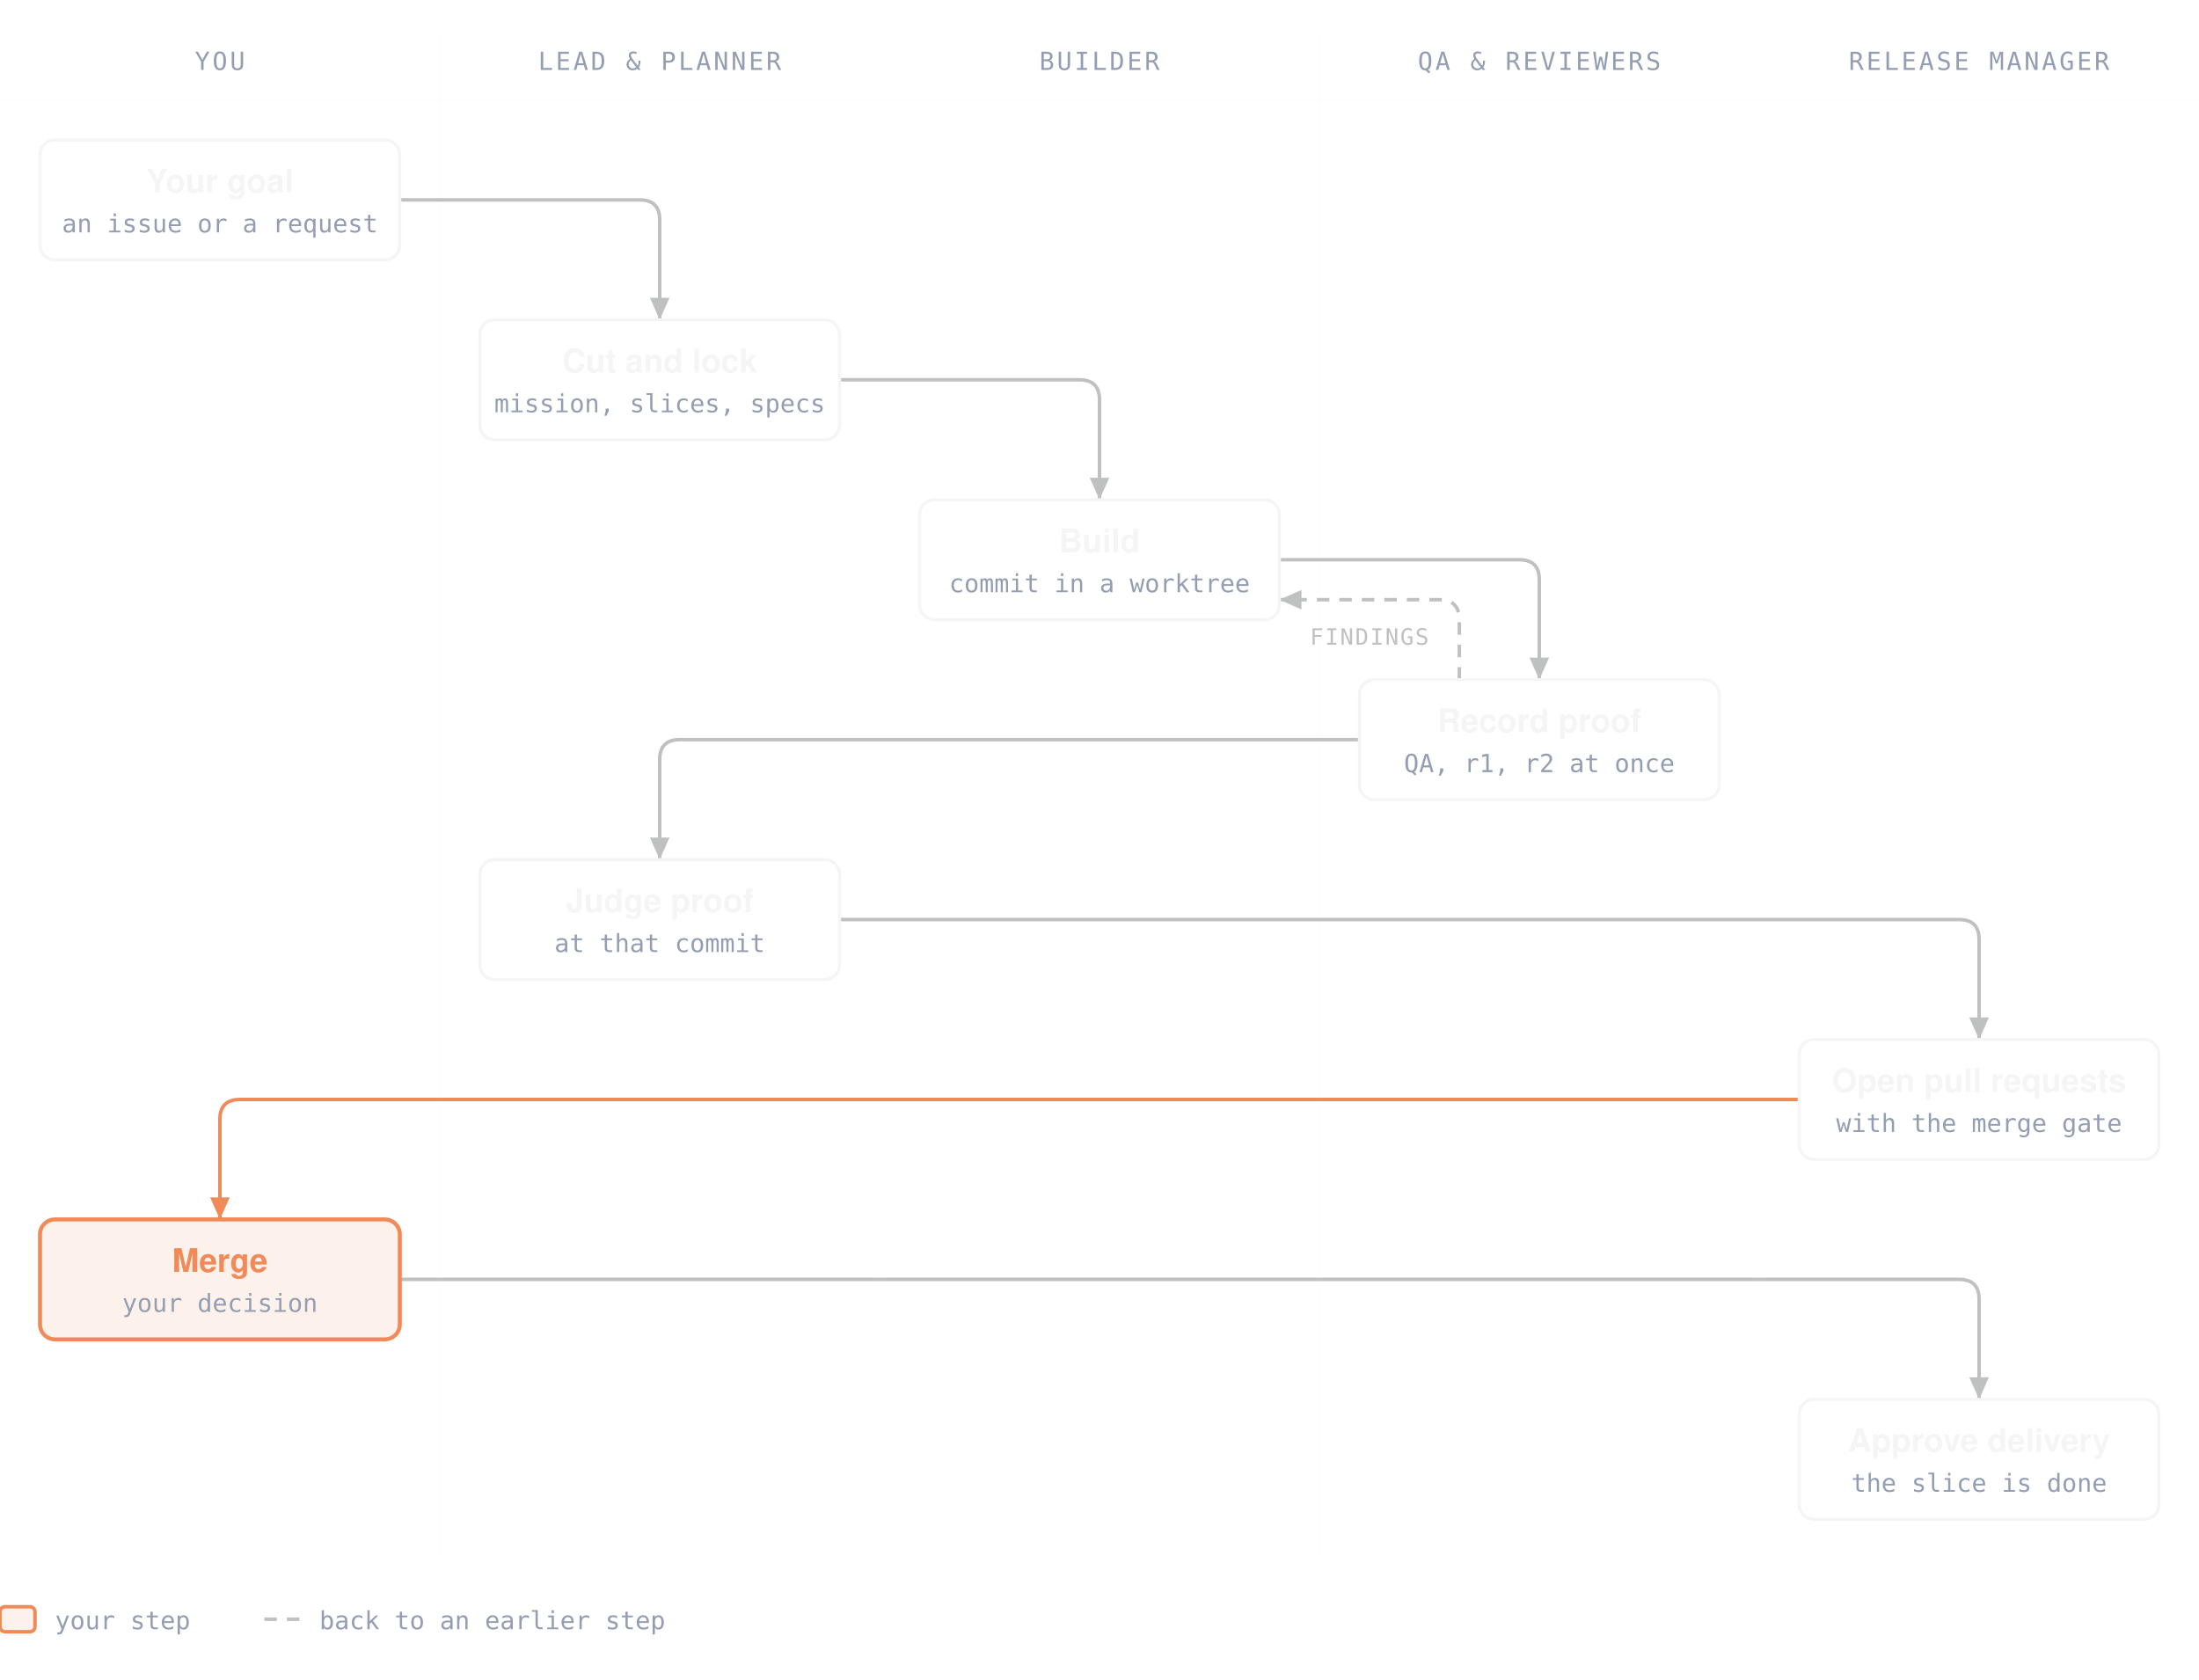
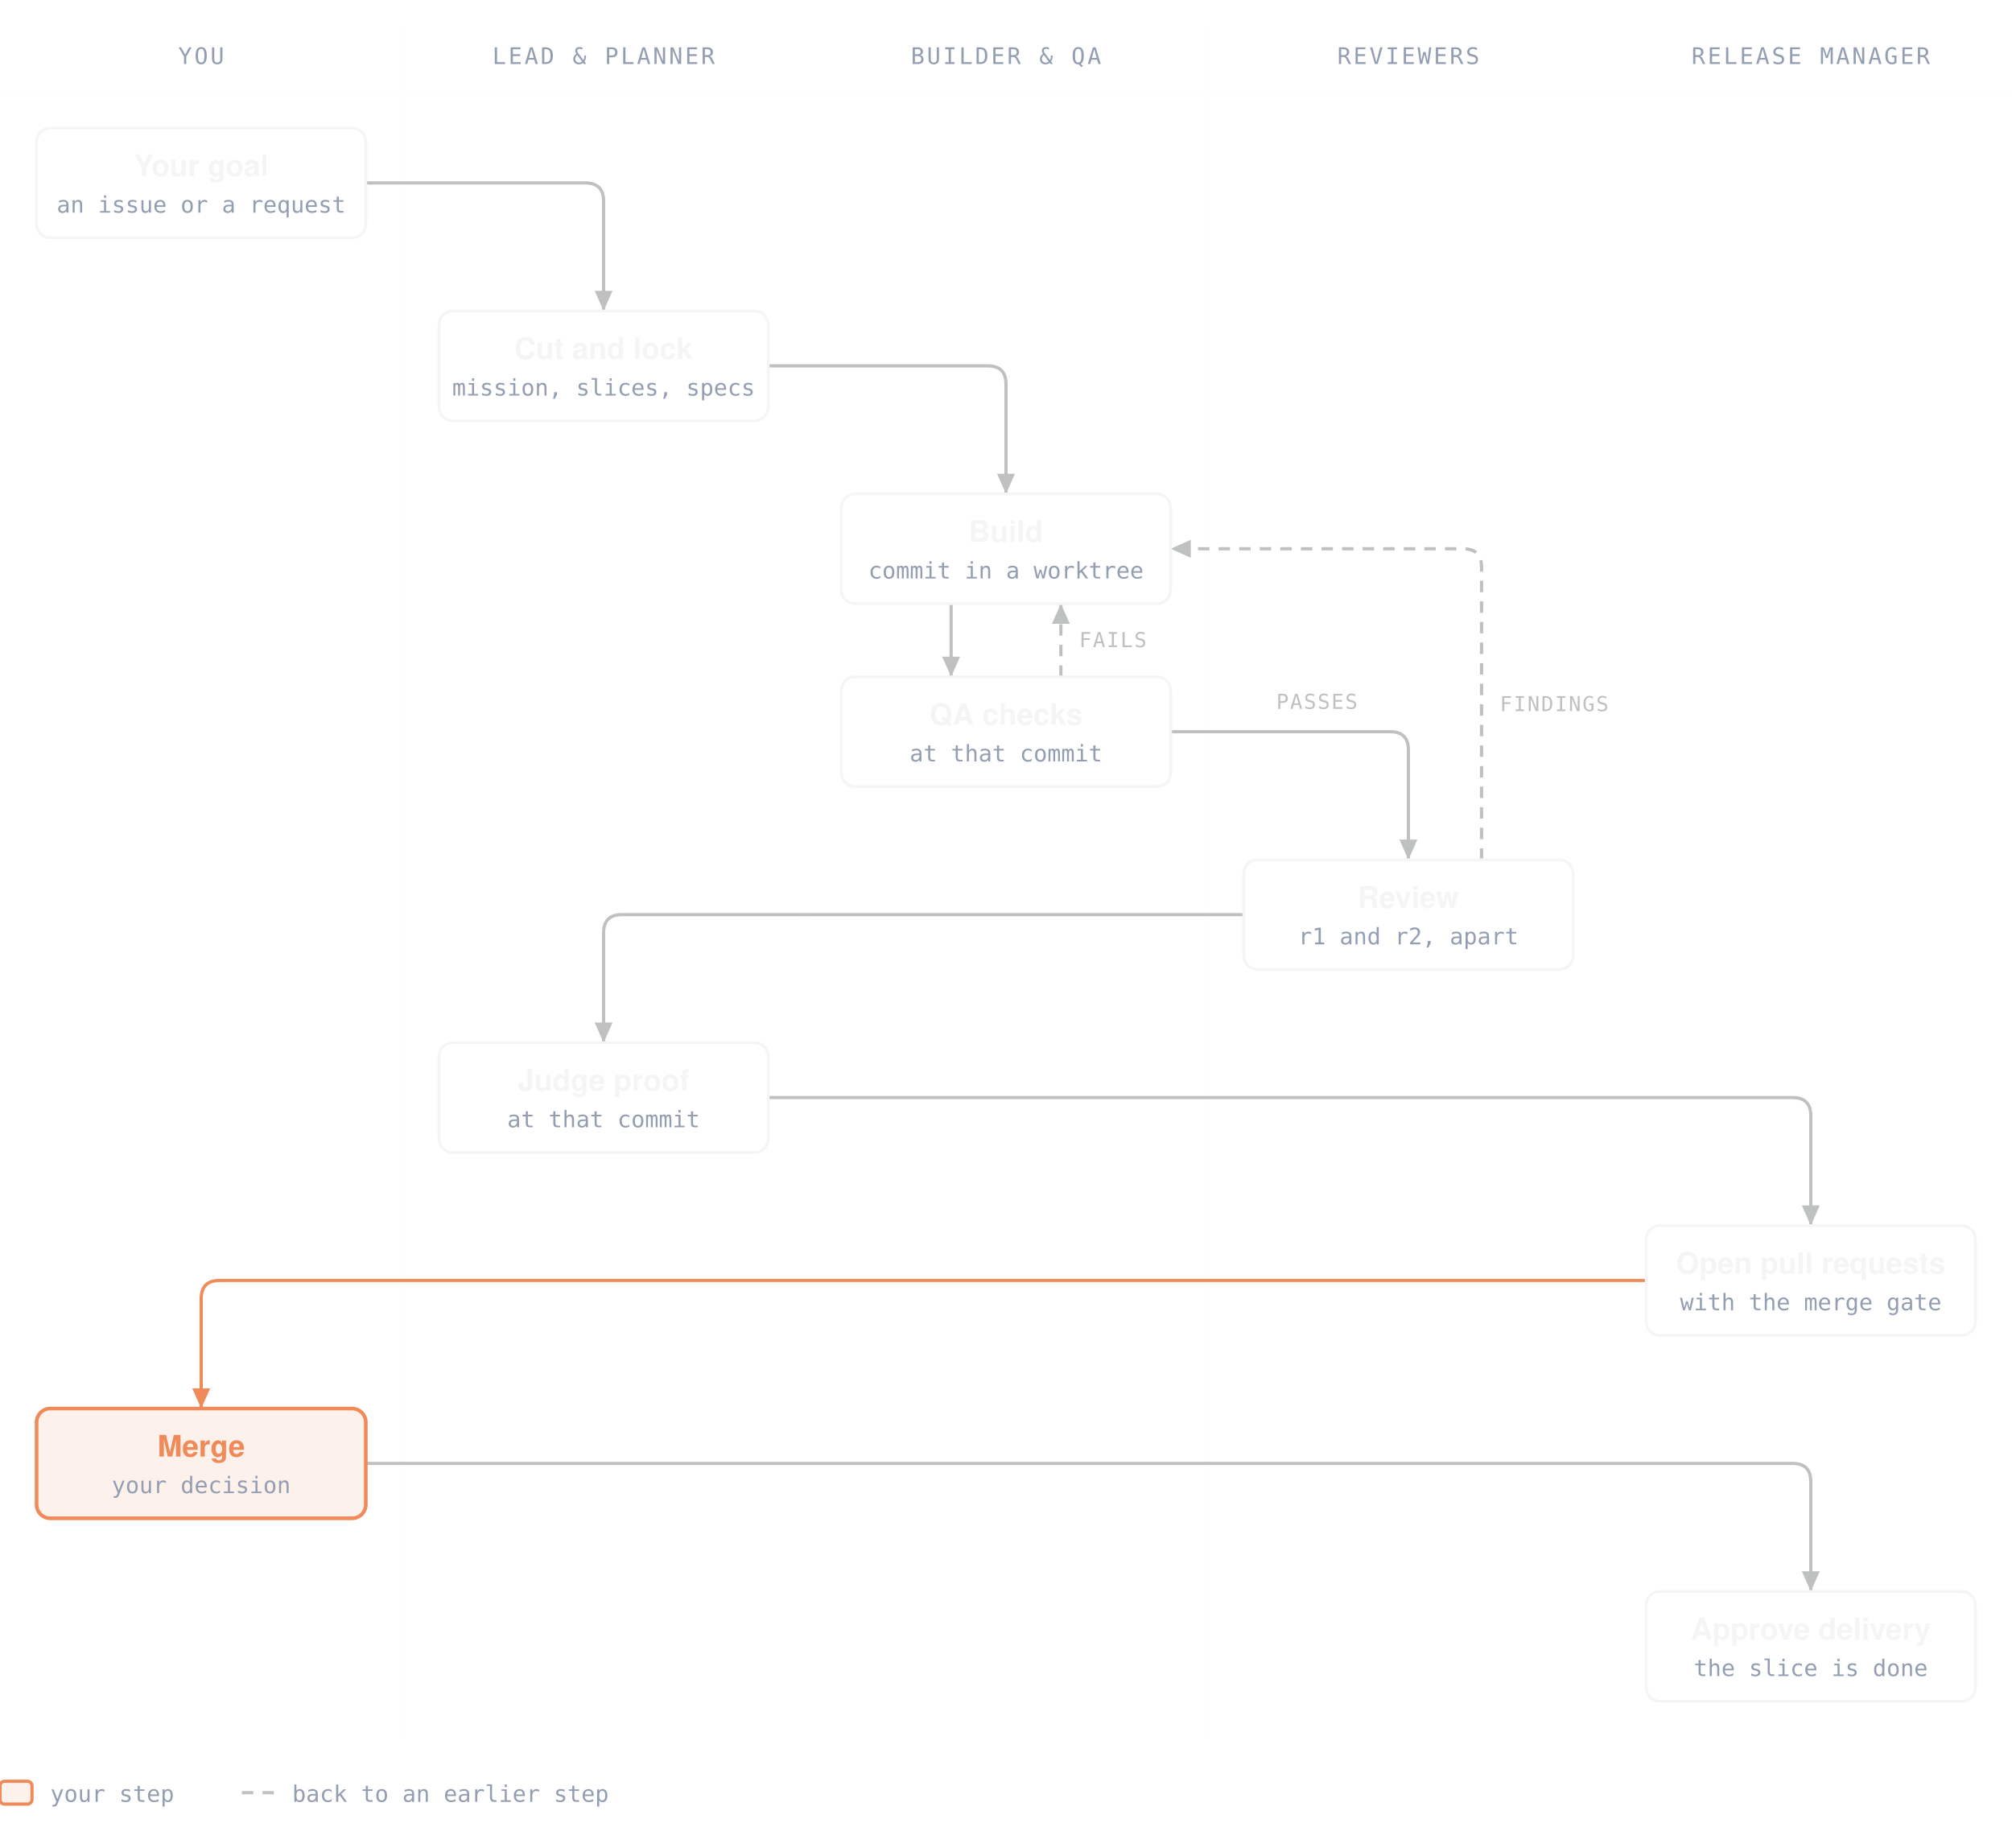
- <svg xmlns="http://www.w3.org/2000/svg" viewBox="0 0 880 672" width="880" height="672" role="img" aria-labelledby="how-the-work-moves-dark-title how-the-work-moves-dark-desc">
+ <svg xmlns="http://www.w3.org/2000/svg" viewBox="0 0 880 808" width="880" height="808" role="img" aria-labelledby="how-the-work-moves-dark-title how-the-work-moves-dark-desc">
  <defs>
    <marker id="how-the-work-moves-dark-arrow-muted" viewBox="0 0 10 10" refX="9" refY="5" markerWidth="7" markerHeight="7" orient="auto-start-reverse">
      <path d="M0,1 L9,5 L0,9 z" fill="#bfc0c0" />
    </marker>
    <marker id="how-the-work-moves-dark-arrow-accent" viewBox="0 0 10 10" refX="9" refY="5" markerWidth="7" markerHeight="7" orient="auto-start-reverse">
      <path d="M0,1 L9,5 L0,9 z" fill="#f08a59" />
    </marker>
  </defs>
-   <line x1="176" y1="12" x2="176" y2="624" stroke="rgba(245,245,245,0.16)" stroke-width="1" />
-   <line x1="352" y1="12" x2="352" y2="624" stroke="rgba(245,245,245,0.16)" stroke-width="1" />
-   <line x1="528" y1="12" x2="528" y2="624" stroke="rgba(245,245,245,0.16)" stroke-width="1" />
-   <line x1="704" y1="12" x2="704" y2="624" stroke="rgba(245,245,245,0.16)" stroke-width="1" />
+   <line x1="176" y1="12" x2="176" y2="760" stroke="rgba(245,245,245,0.16)" stroke-width="1" />
+   <line x1="352" y1="12" x2="352" y2="760" stroke="rgba(245,245,245,0.16)" stroke-width="1" />
+   <line x1="528" y1="12" x2="528" y2="760" stroke="rgba(245,245,245,0.16)" stroke-width="1" />
+   <line x1="704" y1="12" x2="704" y2="760" stroke="rgba(245,245,245,0.16)" stroke-width="1" />
  <line x1="0" y1="40" x2="880" y2="40" stroke="rgba(245,245,245,0.16)" stroke-width="1" />
-   <path d="M160,80 L256,80 Q264,80 264,88 L264,128" fill="none" stroke="#bfc0c0" stroke-width="1.4" marker-end="url(#how-the-work-moves-dark-arrow-muted)" />
-   <path d="M336,152 L432,152 Q440,152 440,160 L440,200" fill="none" stroke="#bfc0c0" stroke-width="1.4" marker-end="url(#how-the-work-moves-dark-arrow-muted)" />
-   <path d="M512,224 L608,224 Q616,224 616,232 L616,272" fill="none" stroke="#bfc0c0" stroke-width="1.4" marker-end="url(#how-the-work-moves-dark-arrow-muted)" />
-   <path d="M544,296 L272,296 Q264,296 264,304 L264,344" fill="none" stroke="#bfc0c0" stroke-width="1.4" marker-end="url(#how-the-work-moves-dark-arrow-muted)" />
-   <path d="M336,368 L784,368 Q792,368 792,376 L792,416" fill="none" stroke="#bfc0c0" stroke-width="1.4" marker-end="url(#how-the-work-moves-dark-arrow-muted)" />
-   <path d="M720,440 L96,440 Q88,440 88,448 L88,488" fill="none" stroke="#f08a59" stroke-width="1.4" marker-end="url(#how-the-work-moves-dark-arrow-accent)" />
-   <path d="M160,512 L784,512 Q792,512 792,520 L792,560" fill="none" stroke="#bfc0c0" stroke-width="1.4" marker-end="url(#how-the-work-moves-dark-arrow-muted)" />
-   <path d="M584,272 L584,248 Q584,240 576,240 L512,240" fill="none" stroke="#bfc0c0" stroke-width="1.4" stroke-dasharray="5,4" marker-end="url(#how-the-work-moves-dark-arrow-muted)" />
+   <path d="M160,80 L256,80 Q264,80 264,88 L264,136" fill="none" stroke="#bfc0c0" stroke-width="1.4" marker-end="url(#how-the-work-moves-dark-arrow-muted)" />
+   <path d="M336,160 L432,160 Q440,160 440,168 L440,216" fill="none" stroke="#bfc0c0" stroke-width="1.4" marker-end="url(#how-the-work-moves-dark-arrow-muted)" />
+   <path d="M512,320 L608,320 Q616,320 616,328 L616,376" fill="none" stroke="#bfc0c0" stroke-width="1.4" marker-end="url(#how-the-work-moves-dark-arrow-muted)" />
+   <path d="M544,400 L272,400 Q264,400 264,408 L264,456" fill="none" stroke="#bfc0c0" stroke-width="1.4" marker-end="url(#how-the-work-moves-dark-arrow-muted)" />
+   <path d="M336,480 L784,480 Q792,480 792,488 L792,536" fill="none" stroke="#bfc0c0" stroke-width="1.4" marker-end="url(#how-the-work-moves-dark-arrow-muted)" />
+   <path d="M720,560 L96,560 Q88,560 88,568 L88,616" fill="none" stroke="#f08a59" stroke-width="1.4" marker-end="url(#how-the-work-moves-dark-arrow-accent)" />
+   <path d="M160,640 L784,640 Q792,640 792,648 L792,696" fill="none" stroke="#bfc0c0" stroke-width="1.4" marker-end="url(#how-the-work-moves-dark-arrow-muted)" />
+   <path d="M416,264 L416,296" fill="none" stroke="#bfc0c0" stroke-width="1.4" marker-end="url(#how-the-work-moves-dark-arrow-muted)" />
+   <path d="M464,296 L464,264" fill="none" stroke="#bfc0c0" stroke-width="1.4" stroke-dasharray="5,4" marker-end="url(#how-the-work-moves-dark-arrow-muted)" />
+   <path d="M648,376 L648,248 Q648,240 640,240 L512,240" fill="none" stroke="#bfc0c0" stroke-width="1.4" stroke-dasharray="5,4" marker-end="url(#how-the-work-moves-dark-arrow-muted)" />
  <text x="88" y="28" font-family="'Geist Mono', ui-monospace, SFMono-Regular, Menlo, Consolas, monospace" font-size="10" font-weight="400" fill="#949eb2" text-anchor="middle" letter-spacing="1">YOU</text>
  <text x="264" y="28" font-family="'Geist Mono', ui-monospace, SFMono-Regular, Menlo, Consolas, monospace" font-size="10" font-weight="400" fill="#949eb2" text-anchor="middle" letter-spacing="1">LEAD &amp; PLANNER</text>
-   <text x="440" y="28" font-family="'Geist Mono', ui-monospace, SFMono-Regular, Menlo, Consolas, monospace" font-size="10" font-weight="400" fill="#949eb2" text-anchor="middle" letter-spacing="1">BUILDER</text>
-   <text x="616" y="28" font-family="'Geist Mono', ui-monospace, SFMono-Regular, Menlo, Consolas, monospace" font-size="10" font-weight="400" fill="#949eb2" text-anchor="middle" letter-spacing="1">QA &amp; REVIEWERS</text>
+   <text x="440" y="28" font-family="'Geist Mono', ui-monospace, SFMono-Regular, Menlo, Consolas, monospace" font-size="10" font-weight="400" fill="#949eb2" text-anchor="middle" letter-spacing="1">BUILDER &amp; QA</text>
+   <text x="616" y="28" font-family="'Geist Mono', ui-monospace, SFMono-Regular, Menlo, Consolas, monospace" font-size="10" font-weight="400" fill="#949eb2" text-anchor="middle" letter-spacing="1">REVIEWERS</text>
  <text x="792" y="28" font-family="'Geist Mono', ui-monospace, SFMono-Regular, Menlo, Consolas, monospace" font-size="10" font-weight="400" fill="#949eb2" text-anchor="middle" letter-spacing="1">RELEASE MANAGER</text>
  <rect x="16" y="56" width="144" height="48" rx="6" fill="rgba(255,255,255,0.05)" stroke="#f5f5f5" stroke-width="1.2" />
  <text x="88" y="77" font-family="Geist, system-ui, -apple-system, 'Segoe UI', Helvetica, Arial, sans-serif" font-size="13" font-weight="600" fill="#f5f5f5" text-anchor="middle">Your goal</text>
  <text x="88" y="93" font-family="'Geist Mono', ui-monospace, SFMono-Regular, Menlo, Consolas, monospace" font-size="10" font-weight="400" fill="#949eb2" text-anchor="middle">an issue or a request</text>
-   <rect x="192" y="128" width="144" height="48" rx="6" fill="rgba(255,255,255,0.05)" stroke="#f5f5f5" stroke-width="1.2" />
-   <text x="264" y="149" font-family="Geist, system-ui, -apple-system, 'Segoe UI', Helvetica, Arial, sans-serif" font-size="13" font-weight="600" fill="#f5f5f5" text-anchor="middle">Cut and lock</text>
-   <text x="264" y="165" font-family="'Geist Mono', ui-monospace, SFMono-Regular, Menlo, Consolas, monospace" font-size="10" font-weight="400" fill="#949eb2" text-anchor="middle">mission, slices, specs</text>
-   <rect x="368" y="200" width="144" height="48" rx="6" fill="rgba(255,255,255,0.05)" stroke="#f5f5f5" stroke-width="1.2" />
-   <text x="440" y="221" font-family="Geist, system-ui, -apple-system, 'Segoe UI', Helvetica, Arial, sans-serif" font-size="13" font-weight="600" fill="#f5f5f5" text-anchor="middle">Build</text>
-   <text x="440" y="237" font-family="'Geist Mono', ui-monospace, SFMono-Regular, Menlo, Consolas, monospace" font-size="10" font-weight="400" fill="#949eb2" text-anchor="middle">commit in a worktree</text>
-   <rect x="544" y="272" width="144" height="48" rx="6" fill="rgba(255,255,255,0.05)" stroke="#f5f5f5" stroke-width="1.2" />
-   <text x="616" y="293" font-family="Geist, system-ui, -apple-system, 'Segoe UI', Helvetica, Arial, sans-serif" font-size="13" font-weight="600" fill="#f5f5f5" text-anchor="middle">Record proof</text>
-   <text x="616" y="309" font-family="'Geist Mono', ui-monospace, SFMono-Regular, Menlo, Consolas, monospace" font-size="10" font-weight="400" fill="#949eb2" text-anchor="middle">QA, r1, r2 at once</text>
-   <rect x="192" y="344" width="144" height="48" rx="6" fill="rgba(255,255,255,0.05)" stroke="#f5f5f5" stroke-width="1.2" />
-   <text x="264" y="365" font-family="Geist, system-ui, -apple-system, 'Segoe UI', Helvetica, Arial, sans-serif" font-size="13" font-weight="600" fill="#f5f5f5" text-anchor="middle">Judge proof</text>
-   <text x="264" y="381" font-family="'Geist Mono', ui-monospace, SFMono-Regular, Menlo, Consolas, monospace" font-size="10" font-weight="400" fill="#949eb2" text-anchor="middle">at that commit</text>
-   <rect x="720" y="416" width="144" height="48" rx="6" fill="rgba(255,255,255,0.05)" stroke="#f5f5f5" stroke-width="1.2" />
-   <text x="792" y="437" font-family="Geist, system-ui, -apple-system, 'Segoe UI', Helvetica, Arial, sans-serif" font-size="13" font-weight="600" fill="#f5f5f5" text-anchor="middle">Open pull requests</text>
-   <text x="792" y="453" font-family="'Geist Mono', ui-monospace, SFMono-Regular, Menlo, Consolas, monospace" font-size="10" font-weight="400" fill="#949eb2" text-anchor="middle">with the merge gate</text>
-   <rect x="16" y="488" width="144" height="48" rx="6" fill="rgba(240,138,89,0.12)" stroke="#f08a59" stroke-width="1.6" />
-   <text x="88" y="509" font-family="Geist, system-ui, -apple-system, 'Segoe UI', Helvetica, Arial, sans-serif" font-size="13" font-weight="600" fill="#f08a59" text-anchor="middle">Merge</text>
-   <text x="88" y="525" font-family="'Geist Mono', ui-monospace, SFMono-Regular, Menlo, Consolas, monospace" font-size="10" font-weight="400" fill="#949eb2" text-anchor="middle">your decision</text>
-   <rect x="720" y="560" width="144" height="48" rx="6" fill="rgba(255,255,255,0.05)" stroke="#f5f5f5" stroke-width="1.2" />
-   <text x="792" y="581" font-family="Geist, system-ui, -apple-system, 'Segoe UI', Helvetica, Arial, sans-serif" font-size="13" font-weight="600" fill="#f5f5f5" text-anchor="middle">Approve delivery</text>
-   <text x="792" y="597" font-family="'Geist Mono', ui-monospace, SFMono-Regular, Menlo, Consolas, monospace" font-size="10" font-weight="400" fill="#949eb2" text-anchor="middle">the slice is done</text>
-   <text x="548" y="258" font-family="'Geist Mono', ui-monospace, SFMono-Regular, Menlo, Consolas, monospace" font-size="9" font-weight="400" fill="#bfc0c0" text-anchor="middle" letter-spacing="0.6">FINDINGS</text>
-   <rect x="0" y="643" width="14" height="10" rx="2" fill="rgba(240,138,89,0.12)" stroke="#f08a59" stroke-width="1.4" />
-   <text x="22" y="652" font-family="'Geist Mono', ui-monospace, SFMono-Regular, Menlo, Consolas, monospace" font-size="10" fill="#949eb2">your step</text>
-   <line x1="105.8" y1="648" x2="121.8" y2="648" stroke="#bfc0c0" stroke-width="1.4" stroke-dasharray="5,4" />
-   <text x="127.8" y="652" font-family="'Geist Mono', ui-monospace, SFMono-Regular, Menlo, Consolas, monospace" font-size="10" fill="#949eb2">back to an earlier step</text>
+   <rect x="192" y="136" width="144" height="48" rx="6" fill="rgba(255,255,255,0.05)" stroke="#f5f5f5" stroke-width="1.2" />
+   <text x="264" y="157" font-family="Geist, system-ui, -apple-system, 'Segoe UI', Helvetica, Arial, sans-serif" font-size="13" font-weight="600" fill="#f5f5f5" text-anchor="middle">Cut and lock</text>
+   <text x="264" y="173" font-family="'Geist Mono', ui-monospace, SFMono-Regular, Menlo, Consolas, monospace" font-size="10" font-weight="400" fill="#949eb2" text-anchor="middle">mission, slices, specs</text>
+   <rect x="368" y="216" width="144" height="48" rx="6" fill="rgba(255,255,255,0.05)" stroke="#f5f5f5" stroke-width="1.2" />
+   <text x="440" y="237" font-family="Geist, system-ui, -apple-system, 'Segoe UI', Helvetica, Arial, sans-serif" font-size="13" font-weight="600" fill="#f5f5f5" text-anchor="middle">Build</text>
+   <text x="440" y="253" font-family="'Geist Mono', ui-monospace, SFMono-Regular, Menlo, Consolas, monospace" font-size="10" font-weight="400" fill="#949eb2" text-anchor="middle">commit in a worktree</text>
+   <rect x="368" y="296" width="144" height="48" rx="6" fill="rgba(255,255,255,0.05)" stroke="#f5f5f5" stroke-width="1.2" />
+   <text x="440" y="317" font-family="Geist, system-ui, -apple-system, 'Segoe UI', Helvetica, Arial, sans-serif" font-size="13" font-weight="600" fill="#f5f5f5" text-anchor="middle">QA checks</text>
+   <text x="440" y="333" font-family="'Geist Mono', ui-monospace, SFMono-Regular, Menlo, Consolas, monospace" font-size="10" font-weight="400" fill="#949eb2" text-anchor="middle">at that commit</text>
+   <rect x="544" y="376" width="144" height="48" rx="6" fill="rgba(255,255,255,0.05)" stroke="#f5f5f5" stroke-width="1.2" />
+   <text x="616" y="397" font-family="Geist, system-ui, -apple-system, 'Segoe UI', Helvetica, Arial, sans-serif" font-size="13" font-weight="600" fill="#f5f5f5" text-anchor="middle">Review</text>
+   <text x="616" y="413" font-family="'Geist Mono', ui-monospace, SFMono-Regular, Menlo, Consolas, monospace" font-size="10" font-weight="400" fill="#949eb2" text-anchor="middle">r1 and r2, apart</text>
+   <rect x="192" y="456" width="144" height="48" rx="6" fill="rgba(255,255,255,0.05)" stroke="#f5f5f5" stroke-width="1.2" />
+   <text x="264" y="477" font-family="Geist, system-ui, -apple-system, 'Segoe UI', Helvetica, Arial, sans-serif" font-size="13" font-weight="600" fill="#f5f5f5" text-anchor="middle">Judge proof</text>
+   <text x="264" y="493" font-family="'Geist Mono', ui-monospace, SFMono-Regular, Menlo, Consolas, monospace" font-size="10" font-weight="400" fill="#949eb2" text-anchor="middle">at that commit</text>
+   <rect x="720" y="536" width="144" height="48" rx="6" fill="rgba(255,255,255,0.05)" stroke="#f5f5f5" stroke-width="1.2" />
+   <text x="792" y="557" font-family="Geist, system-ui, -apple-system, 'Segoe UI', Helvetica, Arial, sans-serif" font-size="13" font-weight="600" fill="#f5f5f5" text-anchor="middle">Open pull requests</text>
+   <text x="792" y="573" font-family="'Geist Mono', ui-monospace, SFMono-Regular, Menlo, Consolas, monospace" font-size="10" font-weight="400" fill="#949eb2" text-anchor="middle">with the merge gate</text>
+   <rect x="16" y="616" width="144" height="48" rx="6" fill="rgba(240,138,89,0.12)" stroke="#f08a59" stroke-width="1.6" />
+   <text x="88" y="637" font-family="Geist, system-ui, -apple-system, 'Segoe UI', Helvetica, Arial, sans-serif" font-size="13" font-weight="600" fill="#f08a59" text-anchor="middle">Merge</text>
+   <text x="88" y="653" font-family="'Geist Mono', ui-monospace, SFMono-Regular, Menlo, Consolas, monospace" font-size="10" font-weight="400" fill="#949eb2" text-anchor="middle">your decision</text>
+   <rect x="720" y="696" width="144" height="48" rx="6" fill="rgba(255,255,255,0.05)" stroke="#f5f5f5" stroke-width="1.2" />
+   <text x="792" y="717" font-family="Geist, system-ui, -apple-system, 'Segoe UI', Helvetica, Arial, sans-serif" font-size="13" font-weight="600" fill="#f5f5f5" text-anchor="middle">Approve delivery</text>
+   <text x="792" y="733" font-family="'Geist Mono', ui-monospace, SFMono-Regular, Menlo, Consolas, monospace" font-size="10" font-weight="400" fill="#949eb2" text-anchor="middle">the slice is done</text>
+   <text x="472" y="283" font-family="'Geist Mono', ui-monospace, SFMono-Regular, Menlo, Consolas, monospace" font-size="9" font-weight="400" fill="#bfc0c0" text-anchor="start" letter-spacing="0.6">FAILS</text>
+   <text x="576" y="310" font-family="'Geist Mono', ui-monospace, SFMono-Regular, Menlo, Consolas, monospace" font-size="9" font-weight="400" fill="#bfc0c0" text-anchor="middle" letter-spacing="0.6">PASSES</text>
+   <text x="656" y="311" font-family="'Geist Mono', ui-monospace, SFMono-Regular, Menlo, Consolas, monospace" font-size="9" font-weight="400" fill="#bfc0c0" text-anchor="start" letter-spacing="0.6">FINDINGS</text>
+   <rect x="0" y="779" width="14" height="10" rx="2" fill="rgba(240,138,89,0.12)" stroke="#f08a59" stroke-width="1.4" />
+   <text x="22" y="788" font-family="'Geist Mono', ui-monospace, SFMono-Regular, Menlo, Consolas, monospace" font-size="10" fill="#949eb2">your step</text>
+   <line x1="105.8" y1="784" x2="121.8" y2="784" stroke="#bfc0c0" stroke-width="1.4" stroke-dasharray="5,4" />
+   <text x="127.8" y="788" font-family="'Geist Mono', ui-monospace, SFMono-Regular, Menlo, Consolas, monospace" font-size="10" fill="#949eb2">back to an earlier step</text>
</svg>
